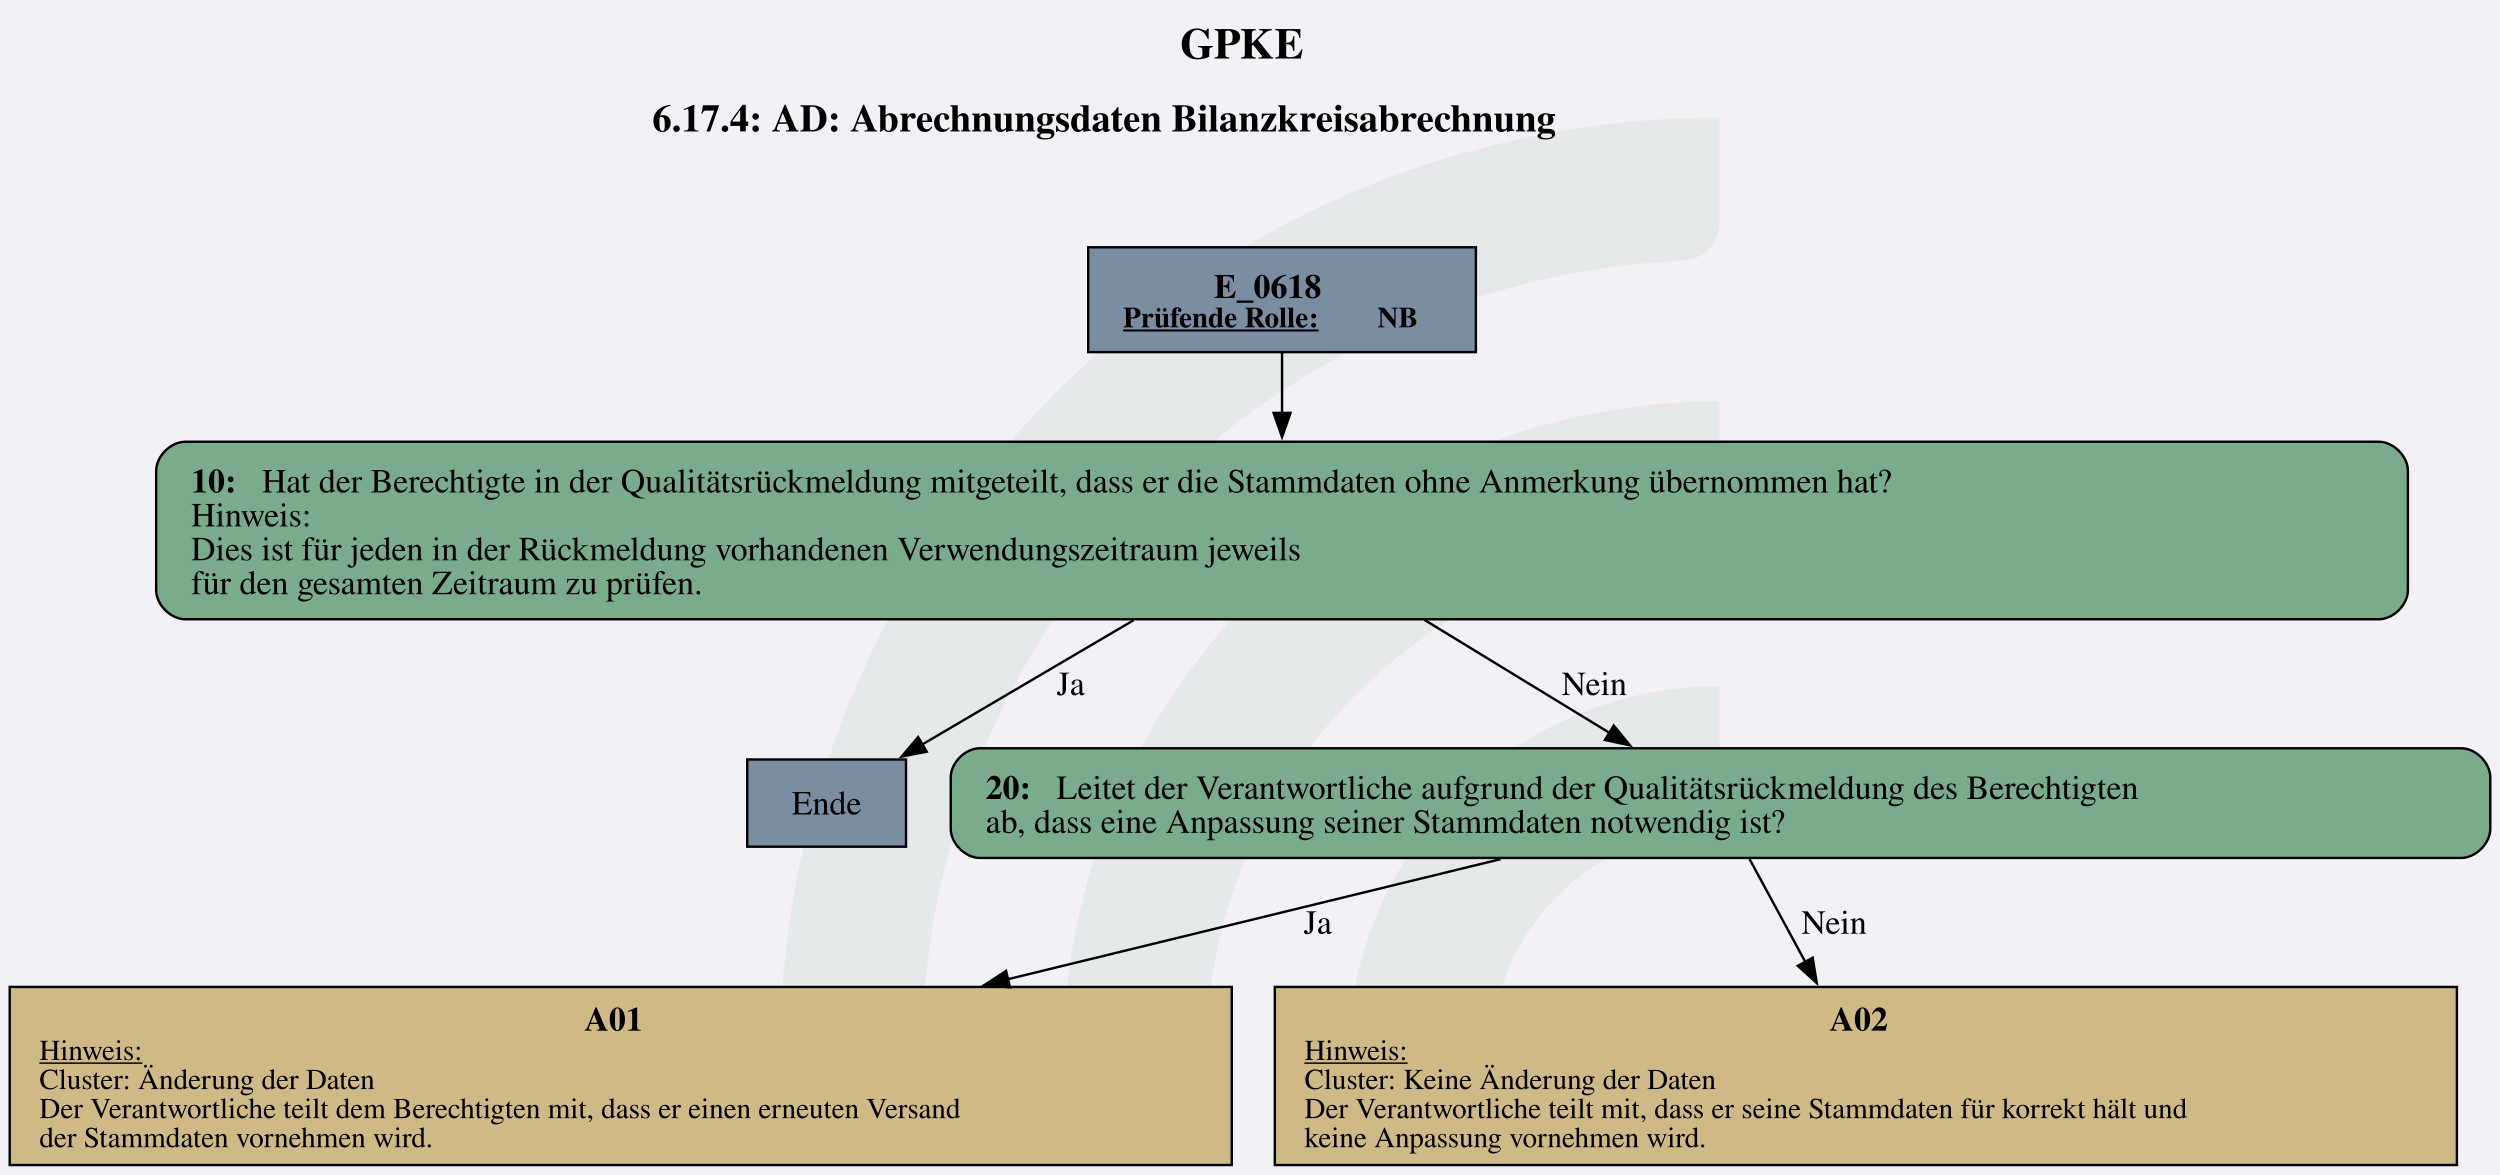
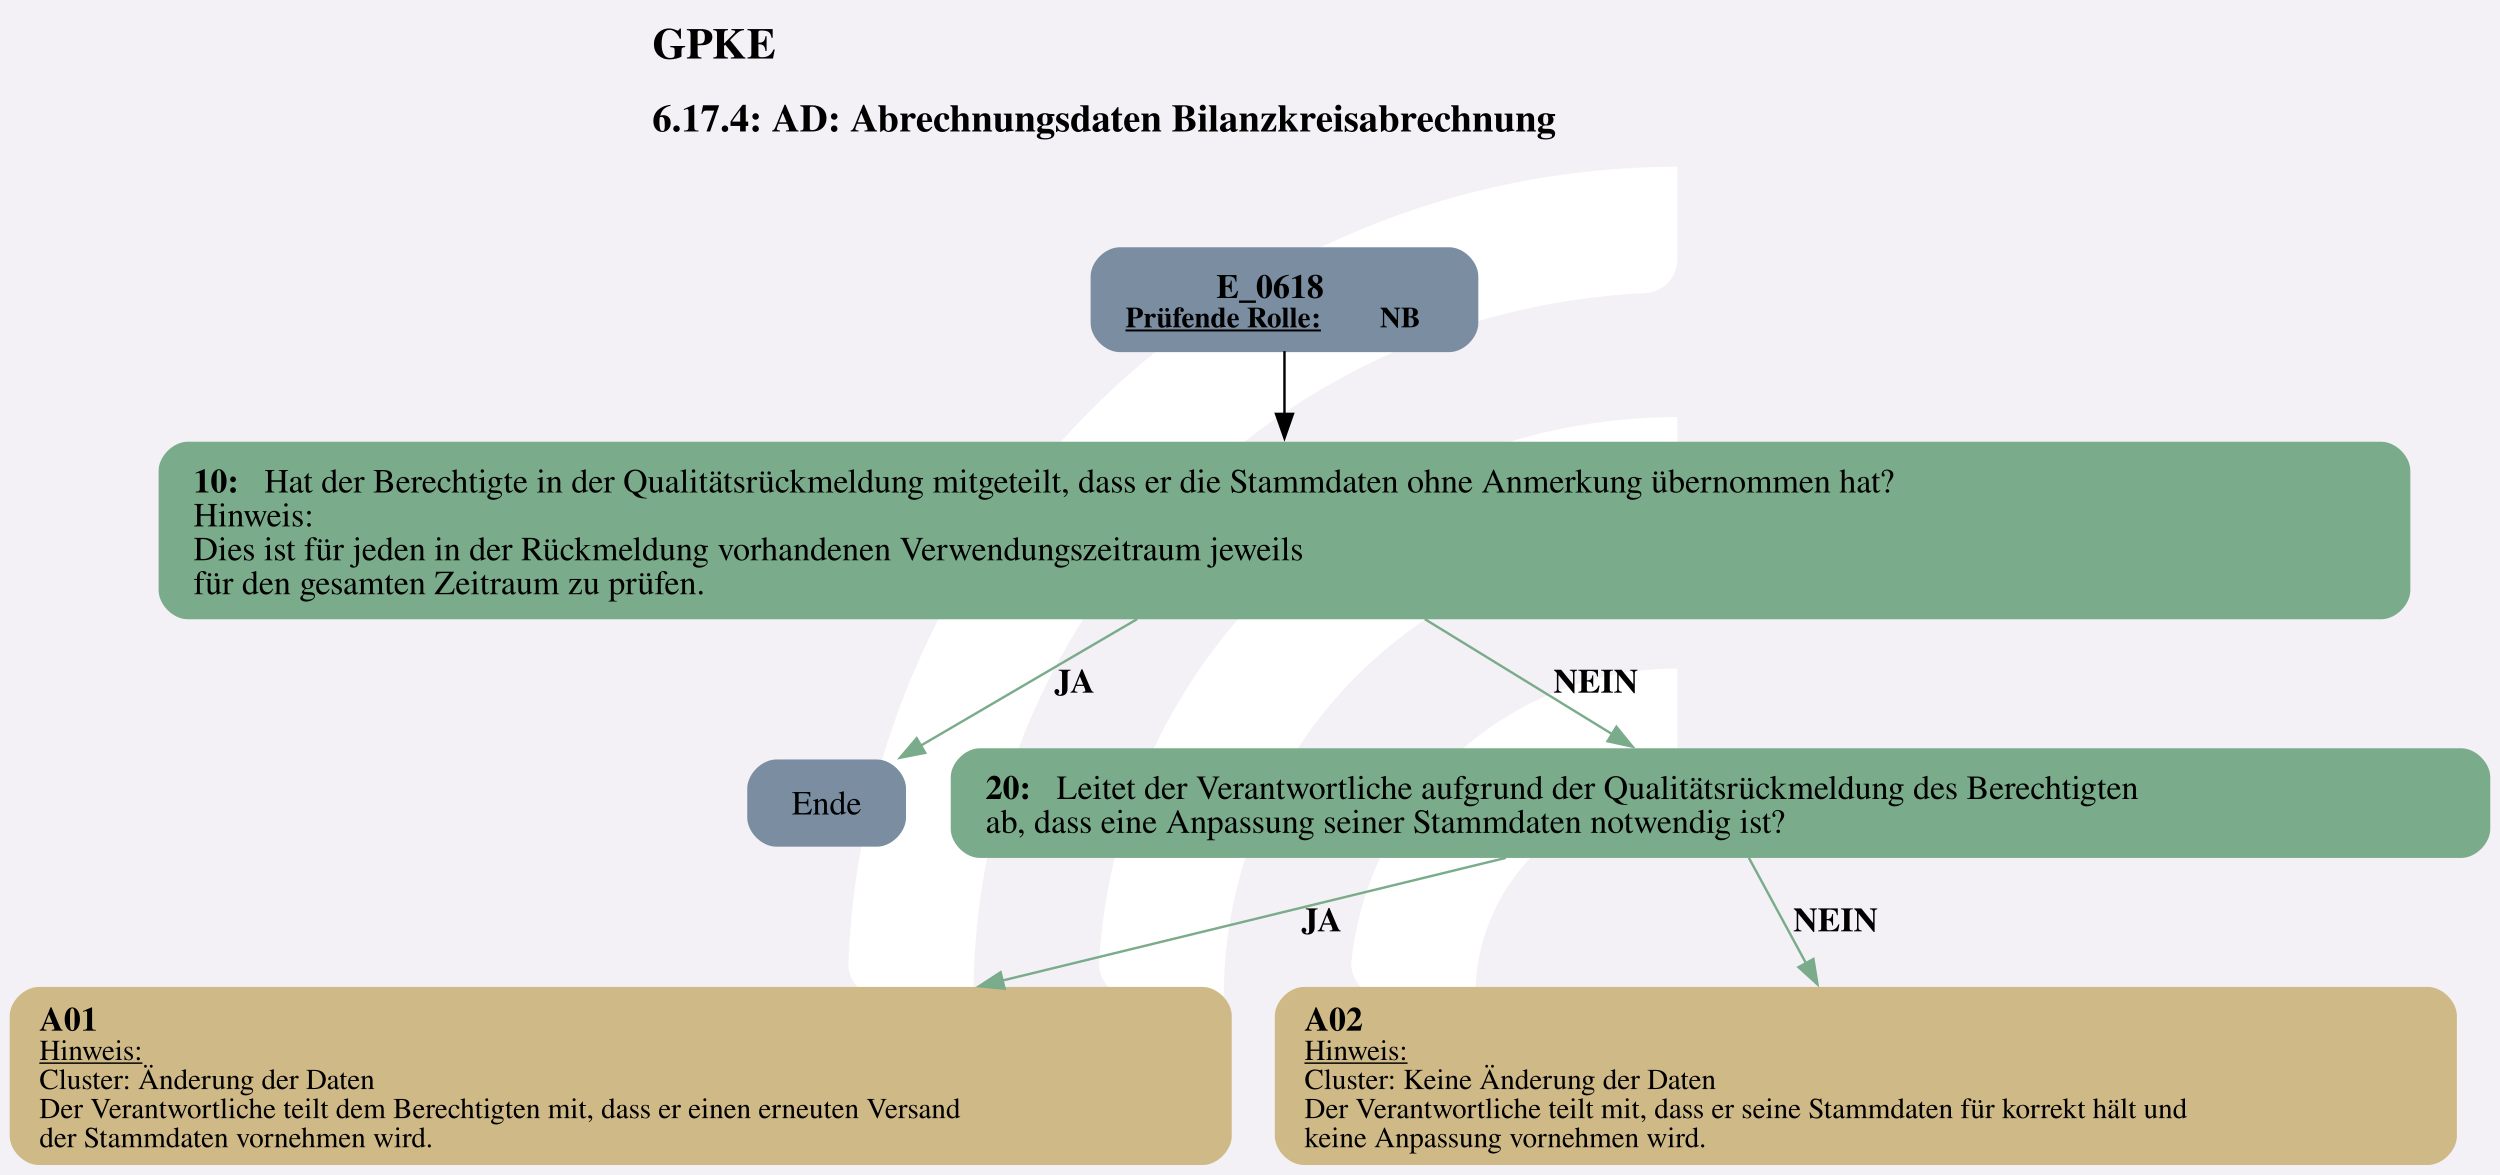
<svg xmlns="http://www.w3.org/2000/svg" version="1.1" width="1376.0px" viewBox="0 0 1376.0 646.667" height="646.667px">
  <g>
    <svg version="1.1" width="1376.0px" viewBox="0 0 1376.0 646.667" height="646.667px">
      <polygon fill="#f3f1f6" points="0,0 1376.0,0 1376.0,646.667 0,646.667" />
      <g>
-         <g transform="translate(429.5252, 64.66667) scale(1 1) translate(0, 0) scale(2.924625 2.924625) ">
-           <defs id="defs2">
-             <clipPath clipPathUnits="userSpaceOnUse" id="clipPath23">
-               <path d="M 0,568.156 H 579.236 V 0 H 0 Z" id="path21" />
-             </clipPath>
+         <g transform="translate(424.2889, 64.66667) scale(1 1) translate(0, 0) scale(0.9105416 0.9105416) ">
+           <defs>
+             <style>.cls-1{fill:#fff;}</style>
          </defs>
-           <g id="layer1" transform="translate(-16.54194,-55.30527)">
-             <g id="g19" clip-path="url(#clipPath23)" transform="matrix(0.3527778,0,0,-0.3527778,0.01017023,243.7368)" style="opacity:0.2">
-               <g id="g25" transform="translate(122.444,32.7195)">
-                 <path d="m 0,0 h -56.104 c -11,0 -19.898,9.123 -19.463,20.115 10.594,267.191 231.277,481.302 501.029,481.302 v -56.02 c 0,-10.98 -8.688,-19.892 -19.658,-20.393 C 180.29,414.697 0,228.005 0,0" style="fill:#6ead83;fill-opacity:0.5;fill-rule:nonzero;stroke:none" id="path27" />
-               </g>
-               <g id="g29" transform="translate(273.7828,32.7195)">
-                 <path d="m 0,0 h -55.926 c -11.228,0 -20.091,9.482 -19.435,20.69 10.744,183.439 163.389,329.388 349.485,329.388 v -56.263 c 0,-10.709 -8.273,-19.617 -18.957,-20.35 C 112.819,263.696 0,144.774 0,0" style="fill:#6ead83;fill-opacity:0.5;fill-rule:nonzero;stroke:none" id="path31" />
-               </g>
-               <g id="g33" transform="translate(425.7667,32.7195)">
-                 <path d="m 0,0 h -55.445 c -11.653,0 -20.604,10.17 -19.334,21.753 10.866,99.032 95.031,176.341 196.919,176.341 v -57.011 c 0,-10.046 -7.283,-18.755 -17.229,-20.165 C 45.688,112.522 0,61.497 0,0" style="fill:#6ead83;fill-opacity:0.5;fill-rule:nonzero;stroke:none" id="path35" />
-               </g>
-             </g>
-           </g>
+           <path class="cls-1" d="M122.44,531.2h-56.1c-11,0-19.9-9.12-19.46-20.11C57.47,243.89,278.15,29.78,547.91,29.78v56.02c0,10.98-8.69,19.89-19.66,20.39-225.51,10.31-405.8,197-405.8,425Z" />
+           <path class="cls-1" d="M273.78,531.2h-55.93c-11.23,0-20.09-9.48-19.43-20.69,10.74-183.44,163.39-329.39,349.48-329.39v56.26c0,10.71-8.27,19.62-18.96,20.35-142.35,9.77-255.17,128.69-255.17,273.46Z" />
+           <path class="cls-1" d="M425.77,531.2h-55.45c-11.65,0-20.6-10.17-19.33-21.75,10.87-99.03,95.03-176.34,196.92-176.34v57.01c0,10.05-7.28,18.75-17.23,20.16-59.22,8.4-104.91,59.42-104.91,120.92Z" />
        </g>
        <svg width="1032pt" height="485pt" viewBox="0.00 0.00 1032.02 484.86">
          <g id="graph0" class="graph" transform="scale(1 1) rotate(0) translate(4 480.86)">
-             <text text-anchor="start" x="483.13" y="-456.76" font-family="Times,serif" font-weight="bold" font-size="18.00">GPKE</text>
+             <text text-anchor="start" x="265.26" y="-456.76" font-family="Times,serif" font-weight="bold" font-size="18.00">GPKE</text>
            <text text-anchor="start" x="265.26" y="-426.66" font-family="Times,serif" font-weight="bold" font-size="16.00">6.17.4: AD: Abrechnungsdaten Bilanzkreisabrechnung</text>
            <g id="node1" class="node">
-               <polygon fill="#7a8da1" stroke="black" points="605.26,-378.86 445.22,-378.86 445.22,-335.58 605.26,-335.58 605.26,-378.86" />
-               <text text-anchor="start" x="497.12" y="-357.92" font-family="Times,serif" font-weight="bold" font-size="14.00">E_0618</text>
-               <text text-anchor="start" x="459.62" y="-345.82" font-family="Times,serif" font-weight="bold" text-decoration="underline" font-size="12.00">Prüfende Rolle:</text>
-               <text text-anchor="start" x="564.62" y="-345.82" font-family="Times,serif" font-weight="bold" font-size="12.00"> NB</text>
+               <path fill="#7a8da1" stroke="black" stroke-width="0" d="M594.26,-378.86C594.26,-378.86 458.22,-378.86 458.22,-378.86 452.22,-378.86 446.22,-372.86 446.22,-366.86 446.22,-366.86 446.22,-347.58 446.22,-347.58 446.22,-341.58 452.22,-335.58 458.22,-335.58 458.22,-335.58 594.26,-335.58 594.26,-335.58 600.26,-335.58 606.26,-341.58 606.26,-347.58 606.26,-347.58 606.26,-366.86 606.26,-366.86 606.26,-372.86 600.26,-378.86 594.26,-378.86" />
+               <text text-anchor="start" x="498.12" y="-357.92" font-family="Times,serif" font-weight="bold" font-size="14.00">E_0618</text>
+               <text text-anchor="start" x="460.62" y="-345.82" font-family="Times,serif" font-weight="bold" text-decoration="underline" font-size="12.00">Prüfende Rolle:</text>
+               <text text-anchor="start" x="565.62" y="-345.82" font-family="Times,serif" font-weight="bold" font-size="12.00"> NB</text>
            </g>
            <g id="node2" class="node">
-               <path fill="#7aab8a" stroke="black" d="M978.01,-298.58C978.01,-298.58 72.47,-298.58 72.47,-298.58 66.47,-298.58 60.47,-292.58 60.47,-286.58 60.47,-286.58 60.47,-237.3 60.47,-237.3 60.47,-231.3 66.47,-225.3 72.47,-225.3 72.47,-225.3 978.01,-225.3 978.01,-225.3 984.01,-225.3 990.01,-231.3 990.01,-237.3 990.01,-237.3 990.01,-286.58 990.01,-286.58 990.01,-292.58 984.01,-298.58 978.01,-298.58" />
-               <text text-anchor="start" x="74.87" y="-277.64" font-family="Times,serif" font-weight="bold" font-size="14.00">10: </text>
-               <text text-anchor="start" x="104.12" y="-277.64" font-family="Times,serif" font-size="14.00">Hat der Berechtigte in der Qualitätsrückmeldung mitgeteilt, dass er die Stammdaten ohne Anmerkung übernommen hat?</text>
-               <text text-anchor="start" x="74.87" y="-263.64" font-family="Times,serif" font-size="14.00">Hinweis:</text>
-               <text text-anchor="start" x="74.87" y="-249.64" font-family="Times,serif" font-size="14.00">Dies ist für jeden in der Rückmeldung vorhandenen Verwendungszeitraum jeweils</text>
-               <text text-anchor="start" x="74.87" y="-235.64" font-family="Times,serif" font-size="14.00">für den gesamten Zeitraum zu prüfen.</text>
+               <path fill="#7aab8a" stroke="black" stroke-width="0" d="M979.01,-298.58C979.01,-298.58 73.47,-298.58 73.47,-298.58 67.47,-298.58 61.47,-292.58 61.47,-286.58 61.47,-286.58 61.47,-237.3 61.47,-237.3 61.47,-231.3 67.47,-225.3 73.47,-225.3 73.47,-225.3 979.01,-225.3 979.01,-225.3 985.01,-225.3 991.01,-231.3 991.01,-237.3 991.01,-237.3 991.01,-286.58 991.01,-286.58 991.01,-292.58 985.01,-298.58 979.01,-298.58" />
+               <text text-anchor="start" x="75.87" y="-277.64" font-family="Times,serif" font-weight="bold" font-size="14.00">10: </text>
+               <text text-anchor="start" x="105.12" y="-277.64" font-family="Times,serif" font-size="14.00">Hat der Berechtigte in der Qualitätsrückmeldung mitgeteilt, dass er die Stammdaten ohne Anmerkung übernommen hat?</text>
+               <text text-anchor="start" x="75.87" y="-263.64" font-family="Times,serif" font-size="14.00">Hinweis:</text>
+               <text text-anchor="start" x="75.87" y="-249.64" font-family="Times,serif" font-size="14.00">Dies ist für jeden in der Rückmeldung vorhandenen Verwendungszeitraum jeweils</text>
+               <text text-anchor="start" x="75.87" y="-235.64" font-family="Times,serif" font-size="14.00">für den gesamten Zeitraum zu prüfen.</text>
            </g>
            <g id="edge1" class="edge">
-               <path fill="none" stroke="black" d="M525.24,-335.52C525.24,-328.05 525.24,-319.29 525.24,-310.48" />
-               <polygon fill="black" stroke="black" points="528.74,-310.5 525.24,-300.5 521.74,-310.5 528.74,-310.5" />
+               <path fill="none" stroke="black" d="M526.24,-335.98C526.24,-328.29 526.24,-319.18 526.24,-310.05" />
+               <polygon fill="black" stroke="black" points="529.74,-310.08 526.24,-300.08 522.74,-310.08 529.74,-310.08" />
            </g>
            <g id="node3" class="node">
-               <polygon fill="#7a8da1" stroke="black" points="370.01,-167.41 304.47,-167.41 304.47,-131.41 370.01,-131.41 370.01,-167.41" />
+               <path fill="#7a8da1" stroke="black" stroke-width="0" d="M358.01,-167.41C358.01,-167.41 316.47,-167.41 316.47,-167.41 310.47,-167.41 304.47,-161.41 304.47,-155.41 304.47,-155.41 304.47,-143.41 304.47,-143.41 304.47,-137.41 310.47,-131.41 316.47,-131.41 316.47,-131.41 358.01,-131.41 358.01,-131.41 364.01,-131.41 370.01,-137.41 370.01,-143.41 370.01,-143.41 370.01,-155.41 370.01,-155.41 370.01,-161.41 364.01,-167.41 358.01,-167.41" />
              <text text-anchor="middle" x="337.24" y="-144.73" font-family="Times,serif" font-size="14.00">Ende</text>
            </g>
            <g id="edge2" class="edge">
-               <path fill="none" stroke="black" d="M463.94,-224.9C435.18,-207.99 401.76,-188.34 376.47,-173.47" />
-               <polygon fill="black" stroke="black" points="378.55,-170.64 368.16,-168.59 375.01,-176.67 378.55,-170.64" />
-               <text text-anchor="middle" x="437.99" y="-194" font-family="Times,serif" font-size="14.00">Ja</text>
+               <path fill="none" stroke="#7aab8a" d="M465.4,-225.36C436.06,-208.2 401.74,-188.13 376,-173.08" />
+               <polygon fill="#7aab8a" stroke="#7aab8a" points="377.94,-170.16 367.54,-168.13 374.41,-176.2 377.94,-170.16" />
+               <text text-anchor="start" x="431.24" y="-195" font-family="Times,serif" font-weight="bold" font-size="14.00">JA</text>
            </g>
            <g id="node4" class="node">
-               <path fill="#7aab8a" stroke="black" d="M1012.01,-172.05C1012.01,-172.05 400.47,-172.05 400.47,-172.05 394.47,-172.05 388.47,-166.05 388.47,-160.05 388.47,-160.05 388.47,-138.77 388.47,-138.77 388.47,-132.77 394.47,-126.77 400.47,-126.77 400.47,-126.77 1012.01,-126.77 1012.01,-126.77 1018.01,-126.77 1024.01,-132.77 1024.01,-138.77 1024.01,-138.77 1024.01,-160.05 1024.01,-160.05 1024.01,-166.05 1018.01,-172.05 1012.01,-172.05" />
+               <path fill="#7aab8a" stroke="black" stroke-width="0" d="M1012.01,-172.05C1012.01,-172.05 400.47,-172.05 400.47,-172.05 394.47,-172.05 388.47,-166.05 388.47,-160.05 388.47,-160.05 388.47,-138.77 388.47,-138.77 388.47,-132.77 394.47,-126.77 400.47,-126.77 400.47,-126.77 1012.01,-126.77 1012.01,-126.77 1018.01,-126.77 1024.01,-132.77 1024.01,-138.77 1024.01,-138.77 1024.01,-160.05 1024.01,-160.05 1024.01,-166.05 1018.01,-172.05 1012.01,-172.05" />
              <text text-anchor="start" x="402.87" y="-151.11" font-family="Times,serif" font-weight="bold" font-size="14.00">20: </text>
              <text text-anchor="start" x="432.12" y="-151.11" font-family="Times,serif" font-size="14.00">Leitet der Verantwortliche aufgrund der Qualitätsrückmeldung des Berechtigten</text>
              <text text-anchor="start" x="402.87" y="-137.11" font-family="Times,serif" font-size="14.00">ab, dass eine Anpassung seiner Stammdaten notwendig ist?</text>
            </g>
            <g id="edge3" class="edge">
-               <path fill="none" stroke="black" d="M584.01,-225.05C608.84,-209.89 637.33,-192.49 660.56,-178.31" />
-               <polygon fill="black" stroke="black" points="662.16,-181.43 668.87,-173.23 658.51,-175.46 662.16,-181.43" />
-               <text text-anchor="middle" x="654.12" y="-194" font-family="Times,serif" font-size="14.00">Nein</text>
+               <path fill="none" stroke="#7aab8a" d="M584.18,-225.36C609.27,-209.95 638.19,-192.2 661.57,-177.84" />
+               <polygon fill="#7aab8a" stroke="#7aab8a" points="663.25,-180.92 669.94,-172.7 659.59,-174.95 663.25,-180.92" />
+               <text text-anchor="start" x="637.24" y="-195" font-family="Times,serif" font-weight="bold" font-size="14.00">NEIN</text>
            </g>
            <g id="node5" class="node">
-               <polygon fill="#cfb986" stroke="black" points="504.48,-73.52 0,-73.52 0,0 504.48,0 504.48,-73.52" />
-               <text text-anchor="start" x="237.24" y="-55.46" font-family="Times,serif" font-weight="bold" font-size="14.00">A01</text>
+               <path fill="#cfb986" stroke="black" stroke-width="0" d="M492.48,-73.52C492.48,-73.52 12,-73.52 12,-73.52 6,-73.52 0,-67.52 0,-61.52 0,-61.52 0,-12 0,-12 0,-6 6,0 12,0 12,0 492.48,0 492.48,0 498.48,0 504.48,-6 504.48,-12 504.48,-12 504.48,-61.52 504.48,-61.52 504.48,-67.52 498.48,-73.52 492.48,-73.52" />
+               <text text-anchor="start" x="12.24" y="-55.46" font-family="Times,serif" font-weight="bold" font-size="14.00">A01</text>
              <text text-anchor="start" x="12.24" y="-43.36" font-family="Times,serif" text-decoration="underline" font-size="12.00">Hinweis:</text>
              <text text-anchor="start" x="12.24" y="-31.36" font-family="Times,serif" font-size="12.00">Cluster: Änderung der Daten</text>
              <text text-anchor="start" x="12.24" y="-19.36" font-family="Times,serif" font-size="12.00">Der Verantwortliche teilt dem Berechtigten mit, dass er einen erneuten Versand</text>
              <text text-anchor="start" x="12.24" y="-7.36" font-family="Times,serif" font-size="12.00">der Stammdaten vornehmen wird.</text>
            </g>
            <g id="edge4" class="edge">
-               <path fill="none" stroke="black" d="M615.46,-126.28C557.24,-112.1 480.06,-93.29 411.82,-76.65" />
-               <polygon fill="black" stroke="black" points="412.97,-73.33 402.42,-74.36 411.31,-80.13 412.97,-73.33" />
-               <text text-anchor="middle" x="539.99" y="-95.47" font-family="Times,serif" font-size="14.00">Ja</text>
+               <path fill="none" stroke="#7aab8a" d="M617.63,-126.81C558.59,-112.43 479.37,-93.12 409.78,-76.16" />
+               <polygon fill="#7aab8a" stroke="#7aab8a" points="410.72,-72.78 400.17,-73.81 409.06,-79.58 410.72,-72.78" />
+               <text text-anchor="start" x="533.24" y="-96.47" font-family="Times,serif" font-weight="bold" font-size="14.00">JA</text>
            </g>
            <g id="node6" class="node">
-               <polygon fill="#cfb986" stroke="black" points="1010.23,-73.52 522.25,-73.52 522.25,0 1010.23,0 1010.23,-73.52" />
-               <text text-anchor="start" x="751.24" y="-55.46" font-family="Times,serif" font-weight="bold" font-size="14.00">A02</text>
+               <path fill="#cfb986" stroke="black" stroke-width="0" d="M998.23,-73.52C998.23,-73.52 534.25,-73.52 534.25,-73.52 528.25,-73.52 522.25,-67.52 522.25,-61.52 522.25,-61.52 522.25,-12 522.25,-12 522.25,-6 528.25,0 534.25,0 534.25,0 998.23,0 998.23,0 1004.23,0 1010.23,-6 1010.23,-12 1010.23,-12 1010.23,-61.52 1010.23,-61.52 1010.23,-67.52 1004.23,-73.52 998.23,-73.52" />
+               <text text-anchor="start" x="534.49" y="-55.46" font-family="Times,serif" font-weight="bold" font-size="14.00">A02</text>
              <text text-anchor="start" x="534.49" y="-43.36" font-family="Times,serif" text-decoration="underline" font-size="12.00">Hinweis:</text>
              <text text-anchor="start" x="534.49" y="-31.36" font-family="Times,serif" font-size="12.00">Cluster: Keine Änderung der Daten</text>
              <text text-anchor="start" x="534.49" y="-19.36" font-family="Times,serif" font-size="12.00">Der Verantwortliche teilt mit, dass er seine Stammdaten für korrekt hält und</text>
              <text text-anchor="start" x="534.49" y="-7.36" font-family="Times,serif" font-size="12.00">keine Anpassung vornehmen wird.</text>
            </g>
            <g id="edge5" class="edge">
-               <path fill="none" stroke="black" d="M718.24,-126.28C724.85,-114.09 733.32,-98.48 741.29,-83.77" />
-               <polygon fill="black" stroke="black" points="744.29,-85.58 745.98,-75.12 738.14,-82.24 744.29,-85.58" />
-               <text text-anchor="middle" x="753.12" y="-95.47" font-family="Times,serif" font-size="14.00">Nein</text>
+               <path fill="none" stroke="#7aab8a" d="M717.95,-126.81C724.72,-114.33 733.5,-98.14 741.71,-82.99" />
+               <polygon fill="#7aab8a" stroke="#7aab8a" points="744.59,-85.03 746.28,-74.57 738.44,-81.69 744.59,-85.03" />
+               <text text-anchor="start" x="736.24" y="-96.47" font-family="Times,serif" font-weight="bold" font-size="14.00">NEIN</text>
            </g>
          </g>
        </svg>
      </g>
    </svg>
  </g>
</svg>
